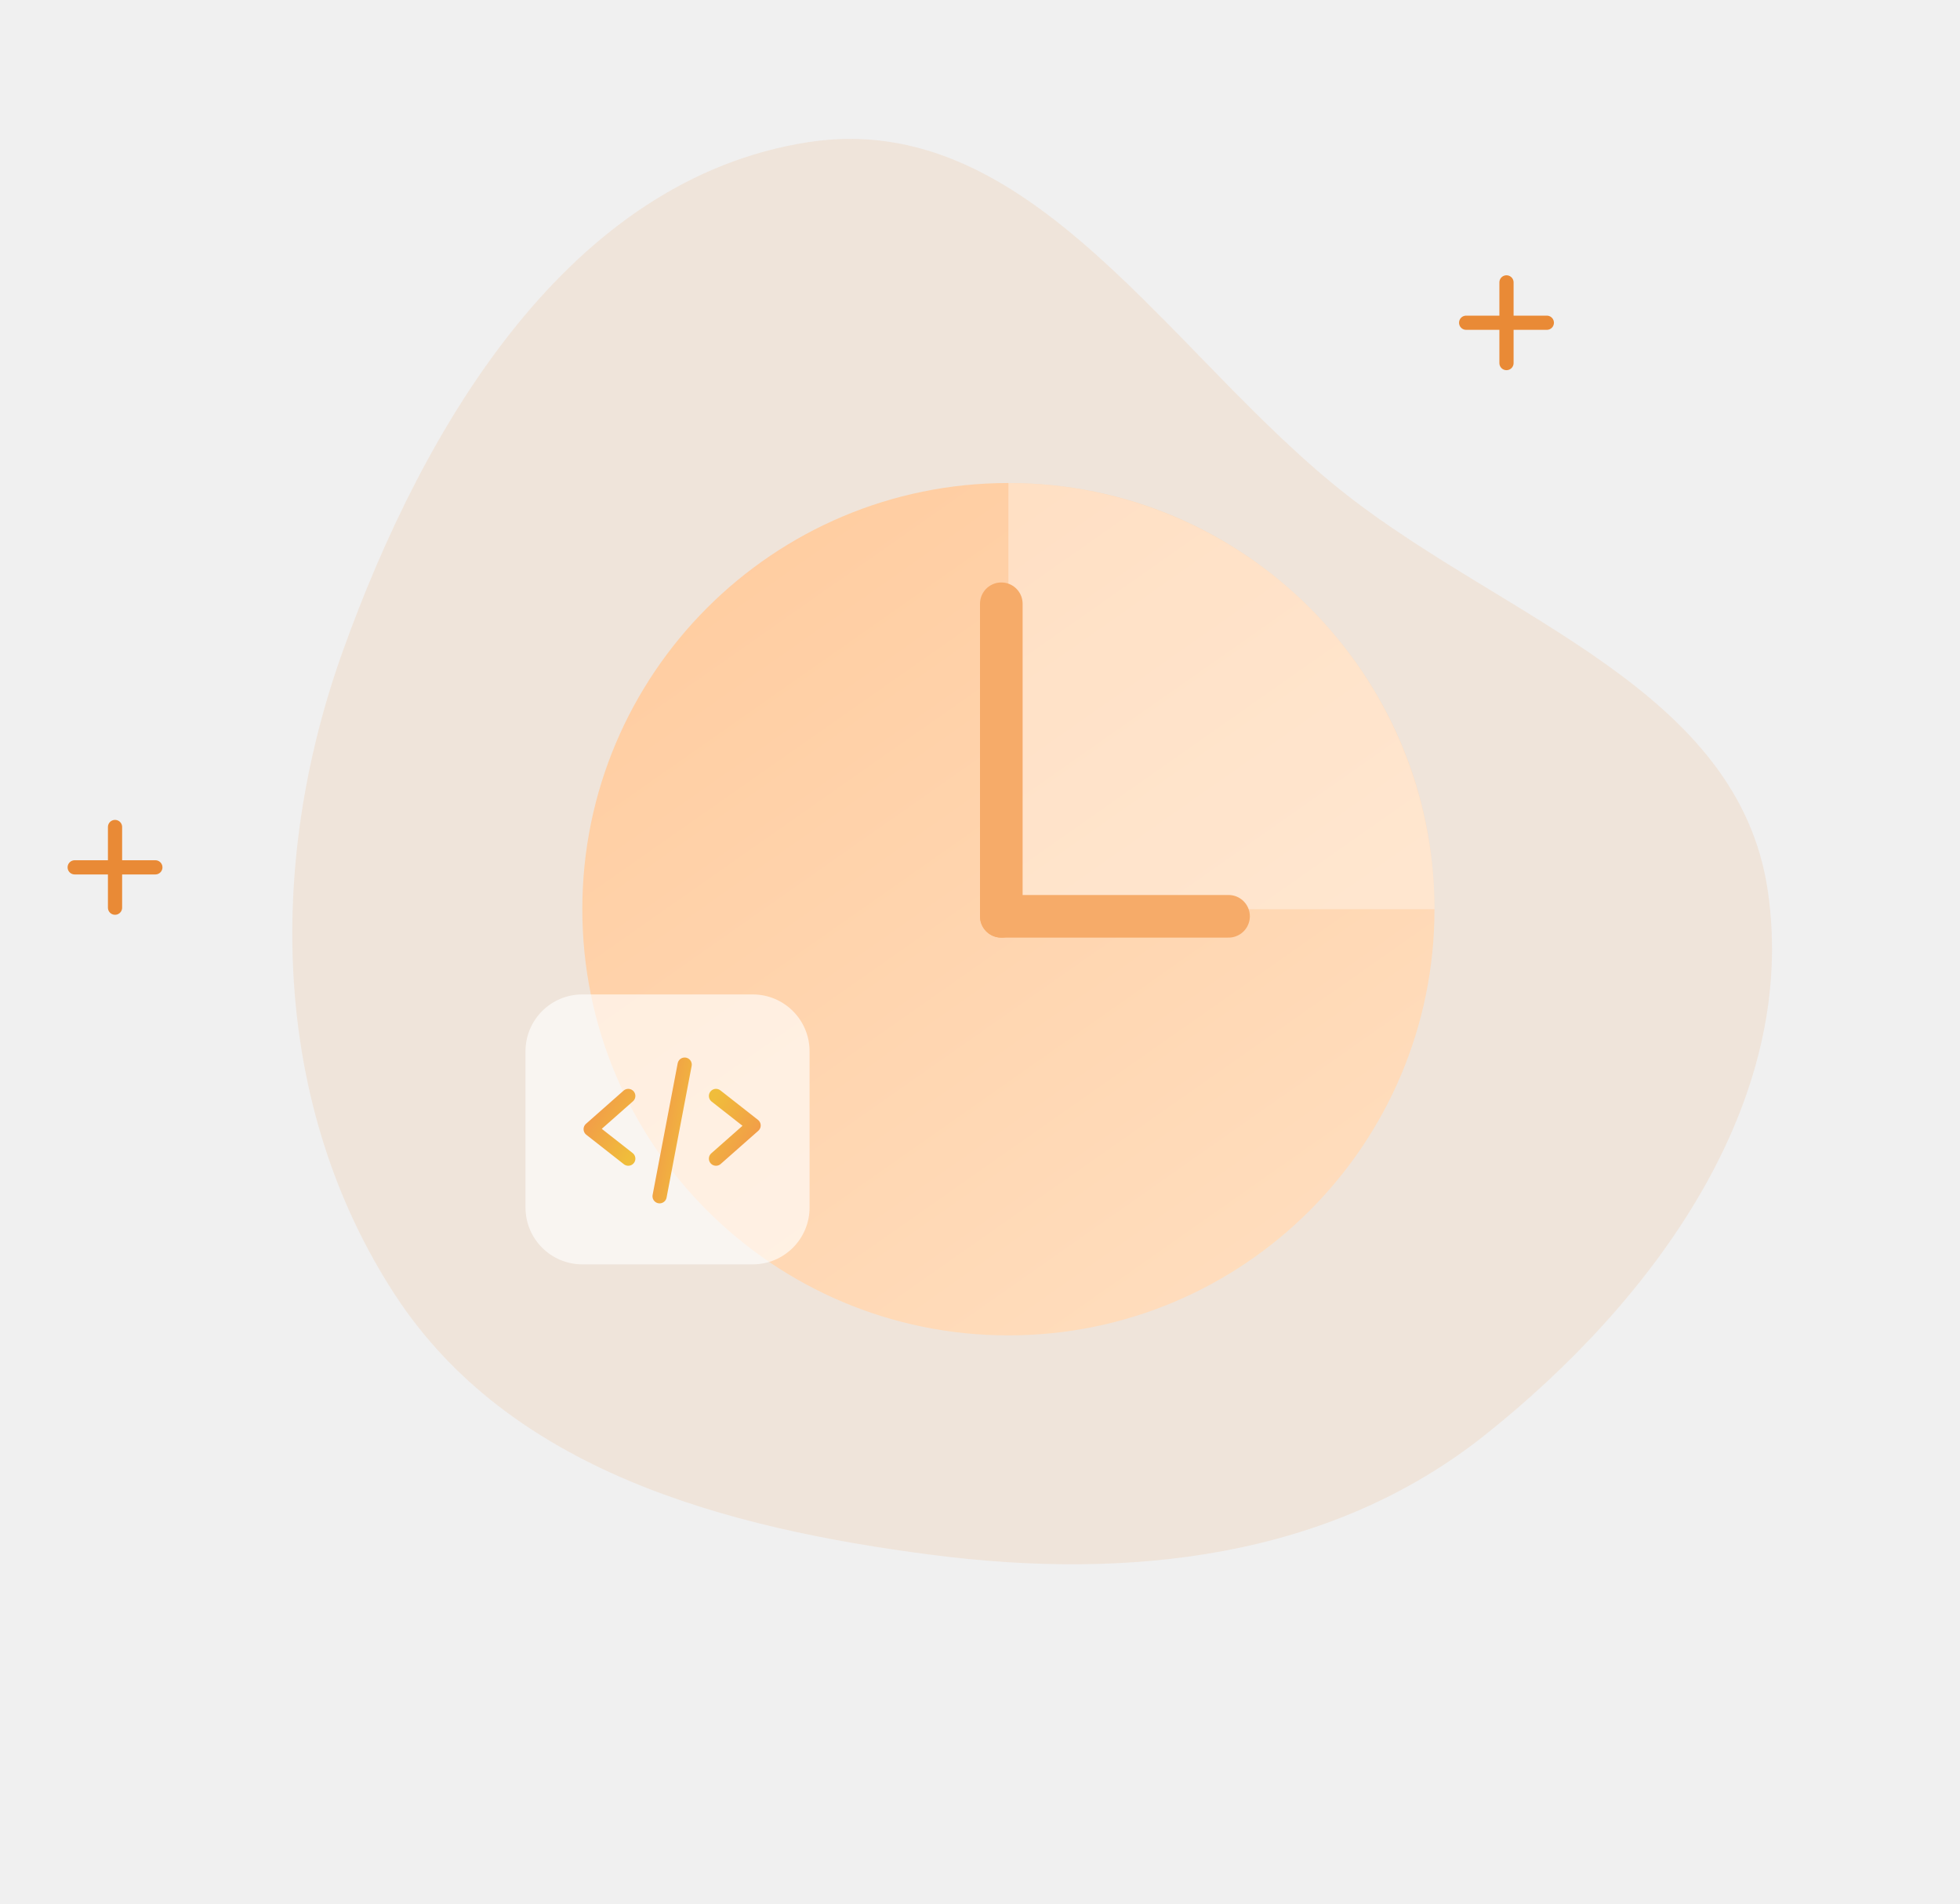
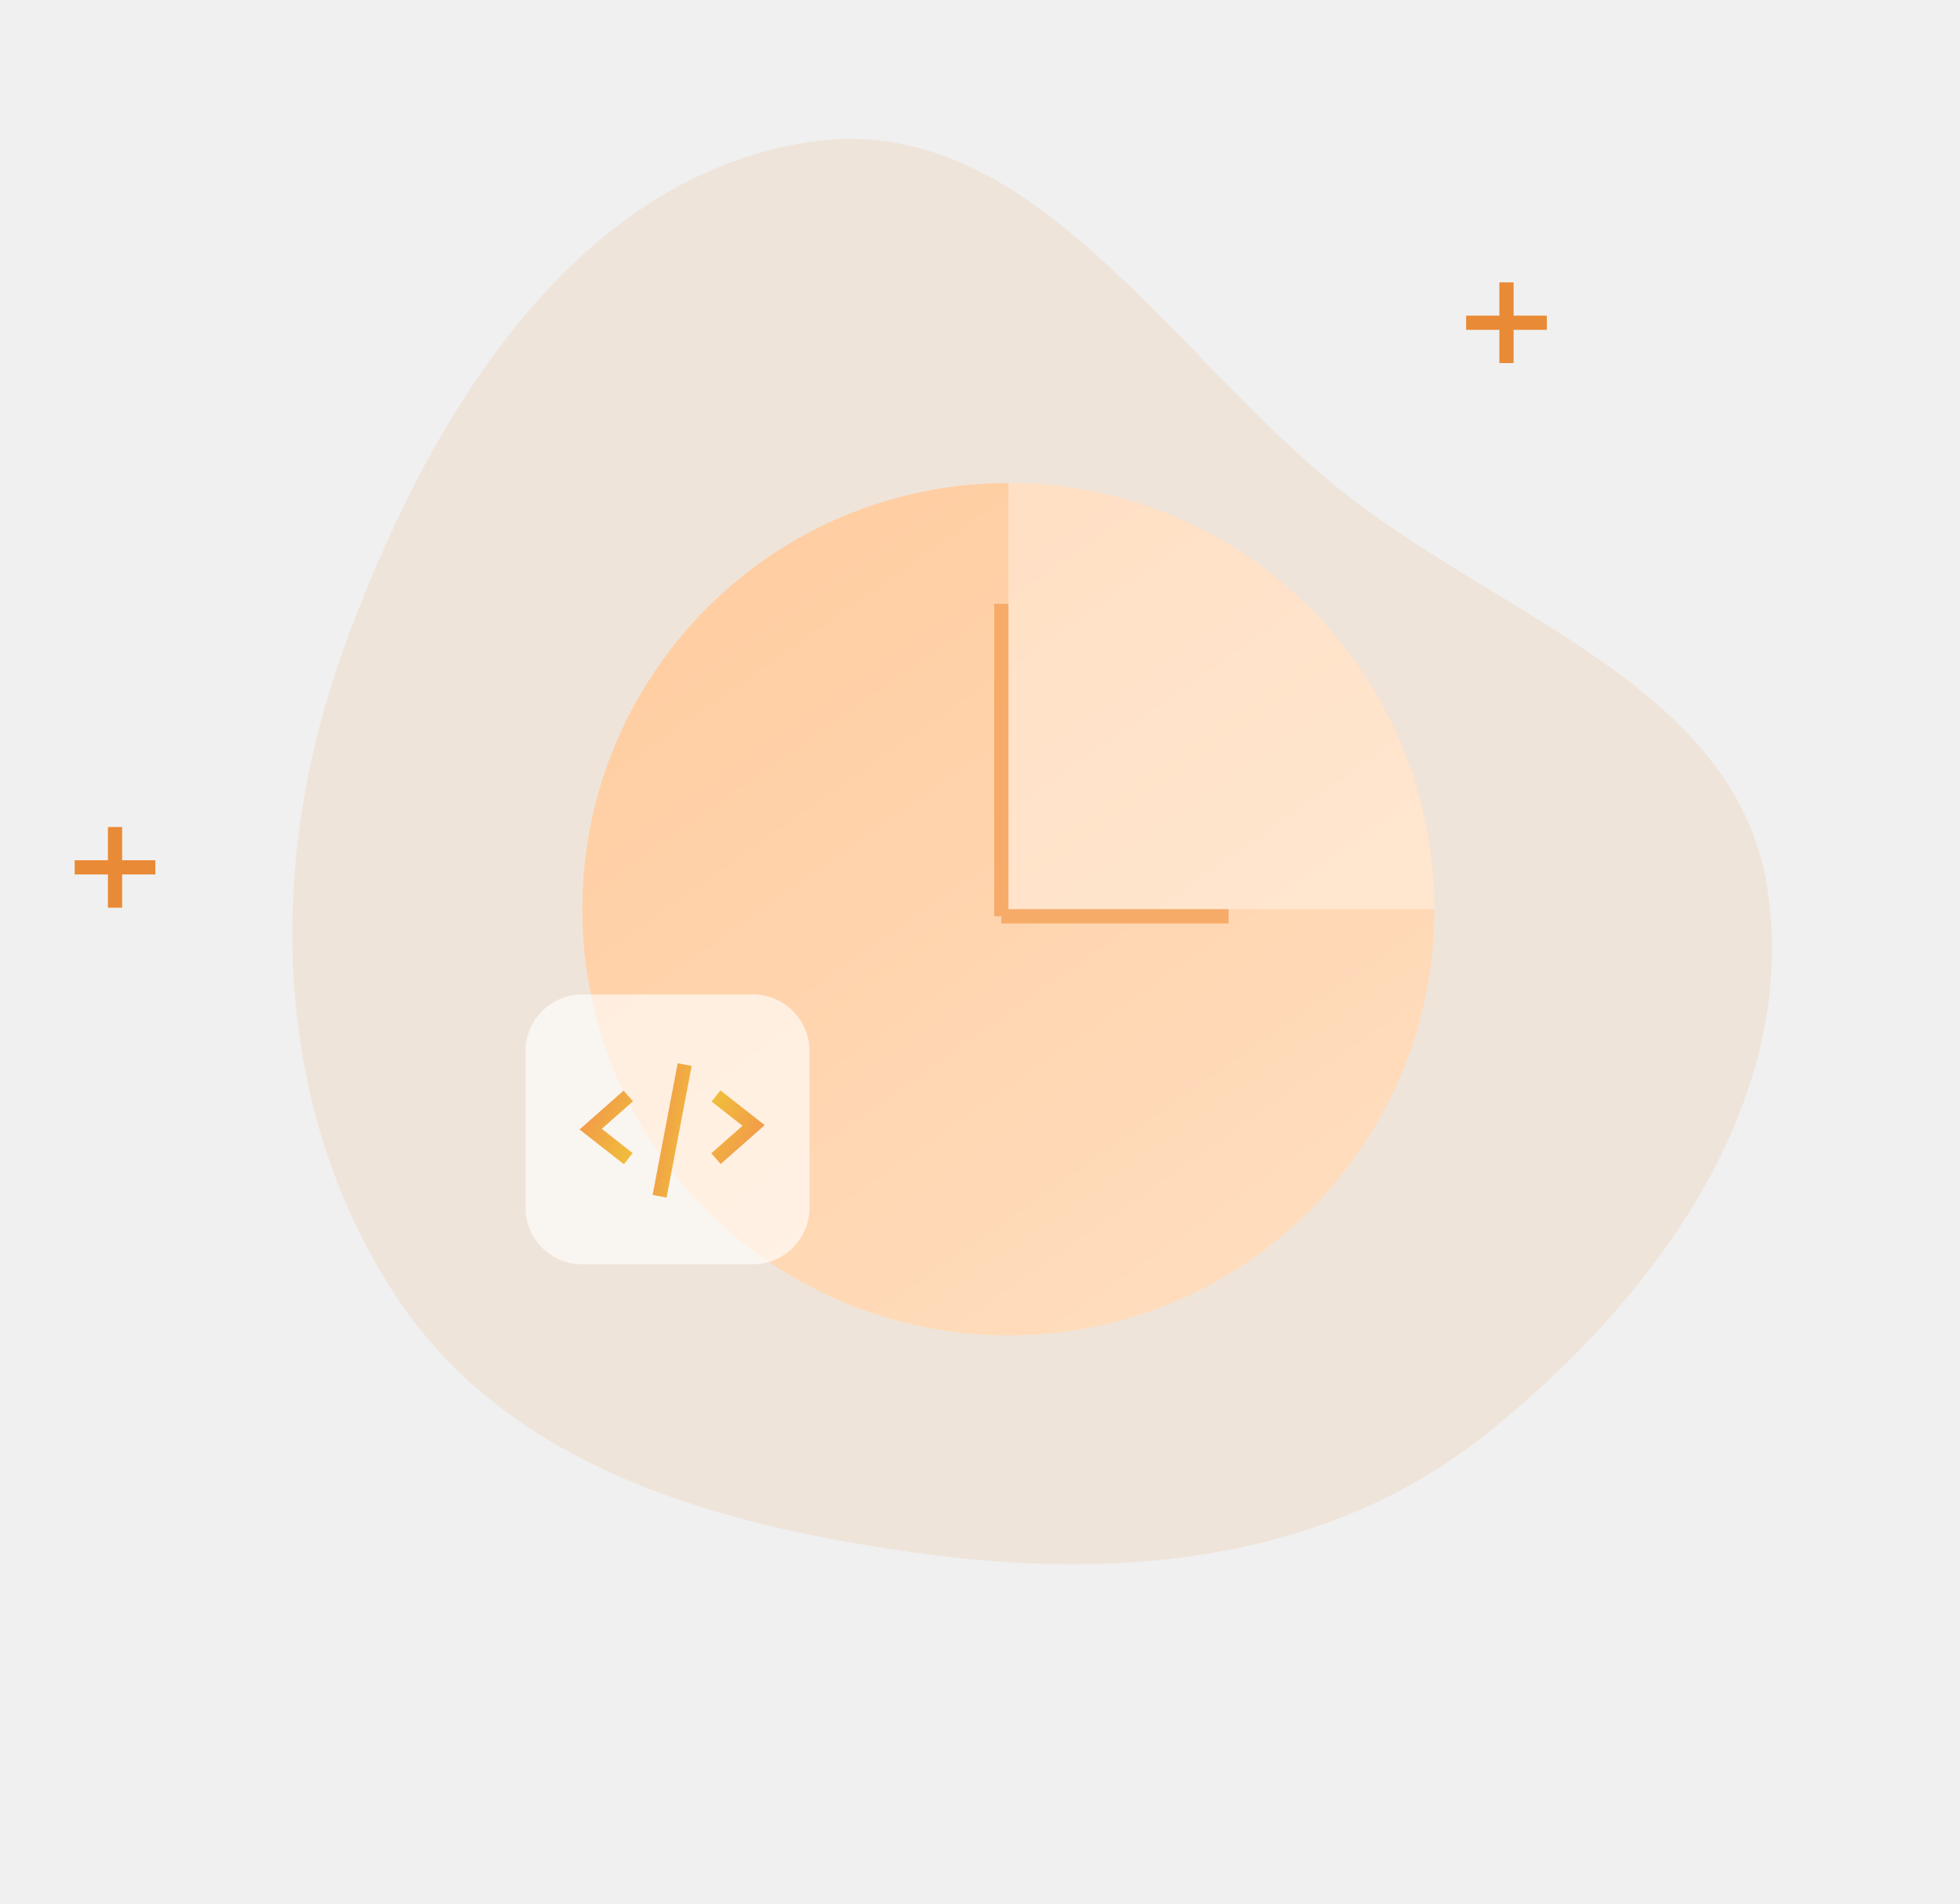
<svg xmlns="http://www.w3.org/2000/svg" width="138" height="134" viewBox="0 0 138 134" fill="none">
  <path opacity="0.12" fill-rule="evenodd" clip-rule="evenodd" d="M94.878 34.883C106.111 43.645 122.407 48.584 124.47 62.719C126.651 77.672 116.385 91.613 104.529 101.033C93.582 109.729 79.459 111.232 65.644 109.452C51.012 107.567 35.875 103.496 27.814 91.148C19.123 77.835 18.741 60.886 24.128 45.859C29.874 29.828 40.11 12.612 56.899 10.008C72.672 7.561 82.324 25.09 94.878 34.883Z" fill="#E98A36" />
-   <path d="M8.099 58.214V63.893" stroke="#E98A36" stroke-linecap="round" stroke-linejoin="round" />
-   <path d="M10.938 61.054L5.259 61.054" stroke="#E98A36" stroke-linecap="round" stroke-linejoin="round" />
-   <path d="M106.069 19.878V25.557" stroke="#E98A36" stroke-linecap="round" stroke-linejoin="round" />
-   <path d="M108.909 22.718L103.229 22.718" stroke="#E98A36" stroke-linecap="round" stroke-linejoin="round" />
+   <path d="M8.099 58.214V63.893" stroke="#E98A36" strokeLinecap="round" strokeLinejoin="round" />
+   <path d="M10.938 61.054L5.259 61.054" stroke="#E98A36" strokeLinecap="round" strokeLinejoin="round" />
+   <path d="M106.069 19.878V25.557" stroke="#E98A36" strokeLinecap="round" strokeLinejoin="round" />
+   <path d="M108.909 22.718L103.229 22.718" stroke="#E98A36" strokeLinecap="round" strokeLinejoin="round" />
  <circle cx="71" cy="64" r="30" fill="url(#paint0_linear)" />
  <path d="M101 64C101 60.06 100.224 56.159 98.716 52.52C97.209 48.88 94.999 45.573 92.213 42.787C89.427 40.001 86.12 37.791 82.481 36.284C78.841 34.776 74.94 34 71 34L71 64H101Z" fill="white" fill-opacity="0.35" />
-   <line x1="70.5" y1="64.5" x2="70.5" y2="42.5" stroke="#F6AB69" stroke-width="3" stroke-linecap="round" stroke-linejoin="round" />
-   <line x1="70.5" y1="64.5" x2="86.5" y2="64.5" stroke="#F6AB69" stroke-width="3" stroke-linecap="round" stroke-linejoin="round" />
+   <line x1="70.5" y1="64.5" x2="70.5" y2="42.5" stroke="#F6AB69" strokeWidth="3" strokeLinecap="round" strokeLinejoin="round" />
+   <line x1="70.5" y1="64.5" x2="86.5" y2="64.5" stroke="#F6AB69" strokeWidth="3" strokeLinecap="round" strokeLinejoin="round" />
  <rect x="37" y="70" width="20" height="19" rx="4" fill="white" fill-opacity="0.63" />
-   <path d="M44.235 77.147L41.588 79.483L44.235 81.559" stroke="url(#paint1_linear)" stroke-linecap="round" stroke-linejoin="round" />
-   <path d="M50.412 81.559L53.059 79.223L50.412 77.147" stroke="url(#paint2_linear)" stroke-linecap="round" stroke-linejoin="round" />
-   <path d="M48.206 74.941L46.441 84.206" stroke="url(#paint3_linear)" stroke-linecap="round" stroke-linejoin="round" />
+   <path d="M44.235 77.147L41.588 79.483L44.235 81.559" stroke="url(#paint1_linear)" strokeLinecap="round" strokeLinejoin="round" />
+   <path d="M50.412 81.559L53.059 79.223L50.412 77.147" stroke="url(#paint2_linear)" strokeLinecap="round" strokeLinejoin="round" />
+   <path d="M48.206 74.941L46.441 84.206" stroke="url(#paint3_linear)" strokeLinecap="round" strokeLinejoin="round" />
  <defs>
    <linearGradient id="paint0_linear" x1="53.5" y1="37.5" x2="90" y2="89.5" gradientUnits="userSpaceOnUse">
      <stop stop-color="#FFCDA1" />
      <stop offset="1" stop-color="#FFDDBD" />
    </linearGradient>
    <linearGradient id="paint1_linear" x1="41.655" y1="77.258" x2="45.45" y2="79.535" gradientUnits="userSpaceOnUse">
      <stop stop-color="#F2994A" />
      <stop offset="0" stop-color="#F2994A" />
      <stop offset="1" stop-color="#F0BD3B" />
    </linearGradient>
    <linearGradient id="paint2_linear" x1="52.993" y1="81.448" x2="49.197" y2="79.171" gradientUnits="userSpaceOnUse">
      <stop stop-color="#F2994A" />
      <stop offset="0" stop-color="#F2994A" />
      <stop offset="1" stop-color="#F0BD3B" />
    </linearGradient>
    <linearGradient id="paint3_linear" x1="46.486" y1="75.173" x2="49.806" y2="75.805" gradientUnits="userSpaceOnUse">
      <stop stop-color="#F2994A" />
      <stop offset="0" stop-color="#F2994A" />
      <stop offset="1" stop-color="#F0BD3B" />
    </linearGradient>
  </defs>
</svg>
